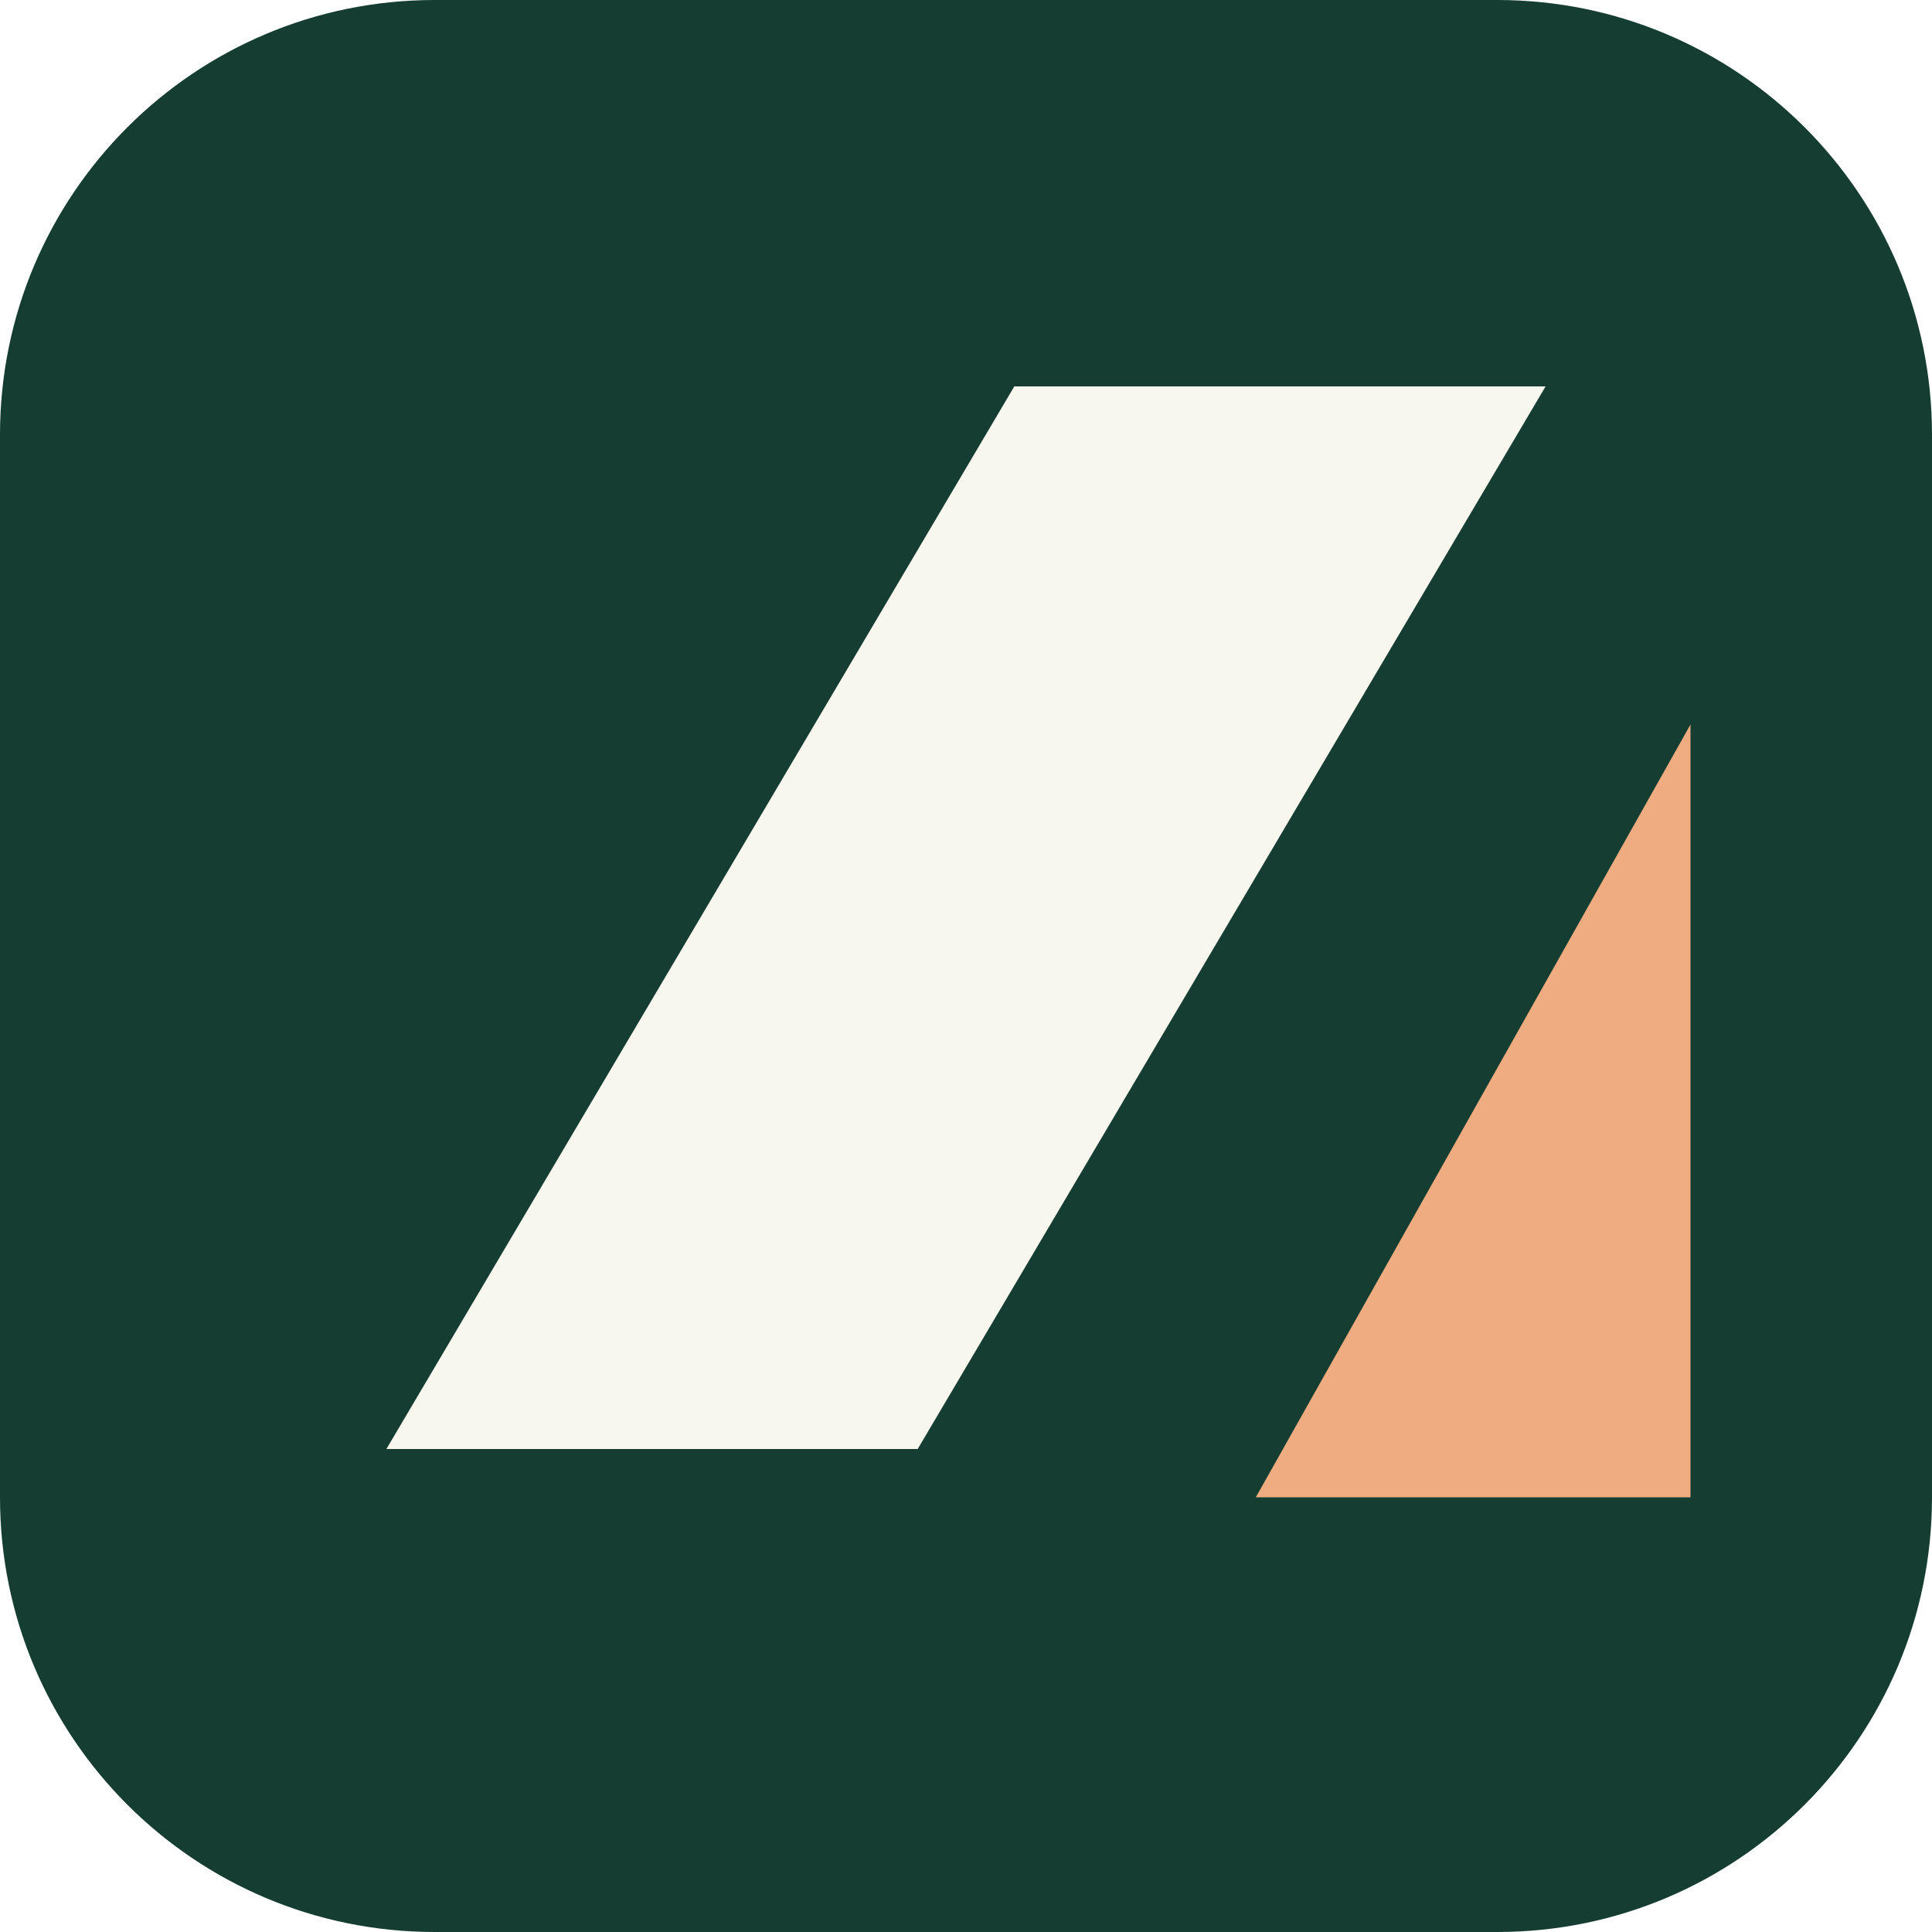
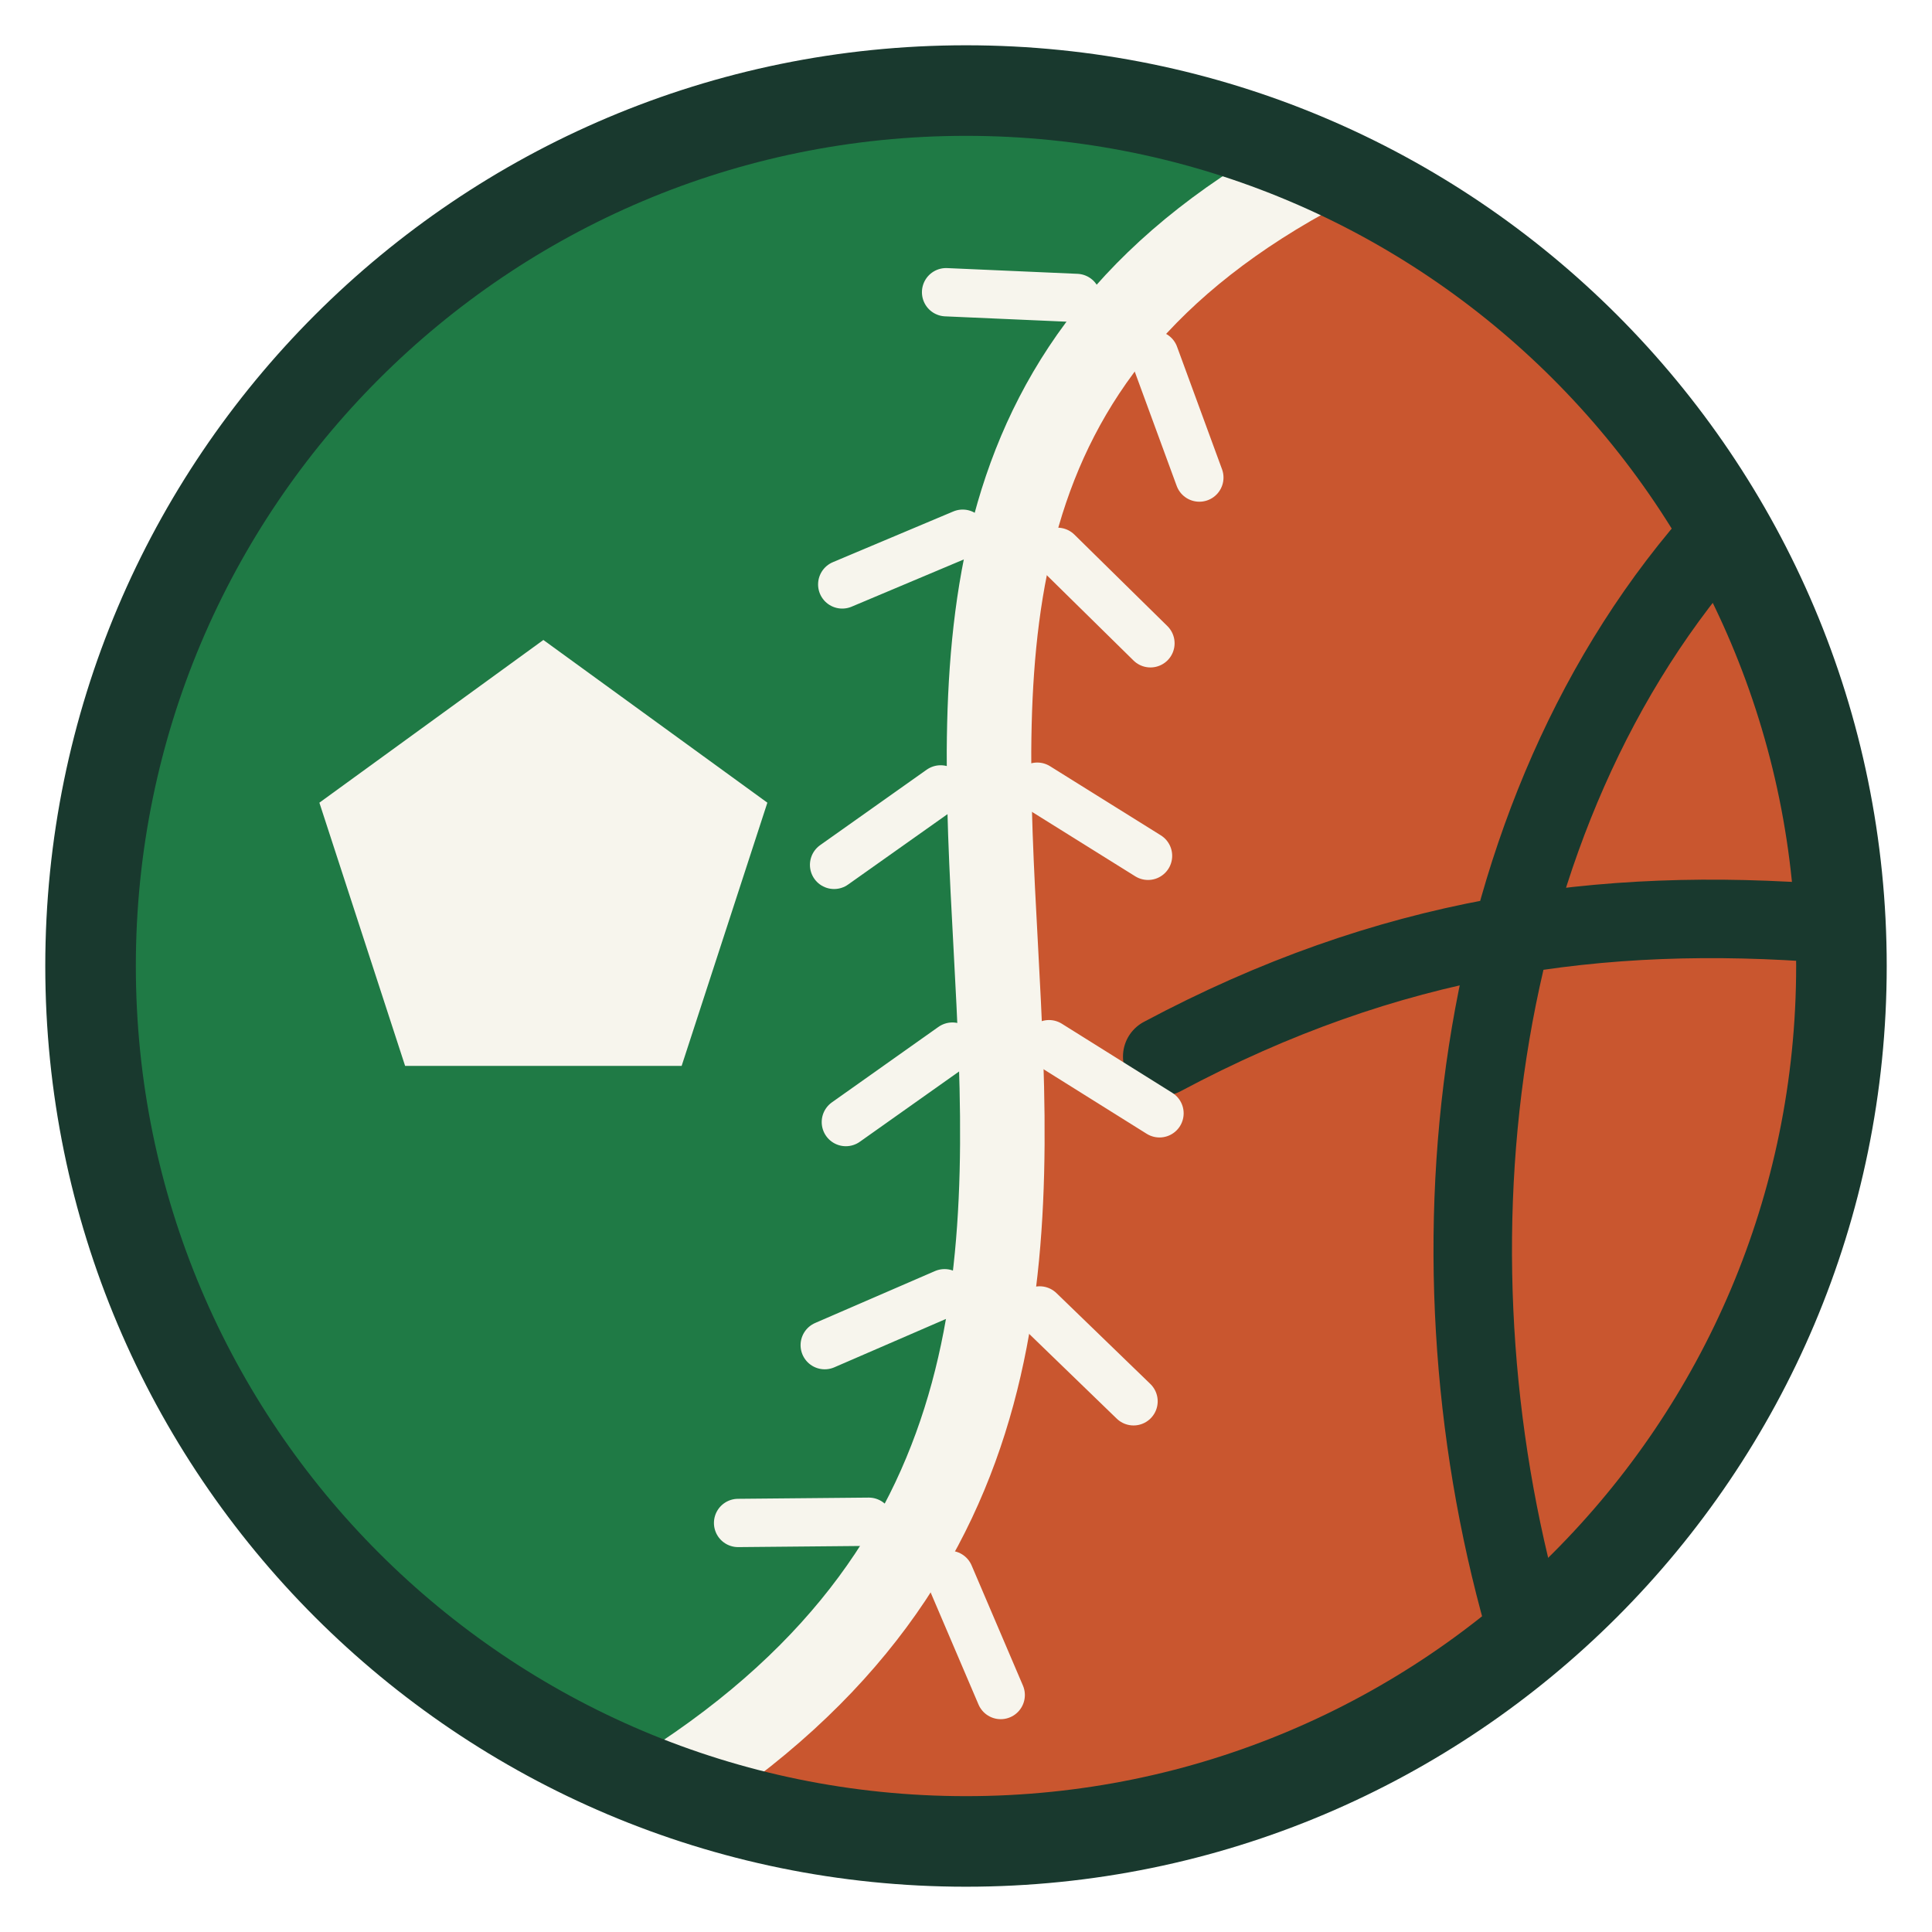
- <svg xmlns="http://www.w3.org/2000/svg" viewBox="0 0 40 40">
-   <rect width="40" height="40" rx="9" fill="#163d31" />
-   <path d="M8 30 21 8h11L19 30H8Z" fill="#f7f6ef" />
-   <path d="m26 31 9-16v16h-9Z" fill="#efac80" />
+ <svg xmlns="http://www.w3.org/2000/svg" viewBox="0 0 64 64">
+   <circle cx="32" cy="32" r="29" fill="#1f7a45" />
+   <path d="M43.8,5.51C20,18 46,44 22.08,59.25A29 29 0 0 0 43.8,5.51Z" fill="#c9562f" />
+   <path d="M38.5 35C46 31 53 30 60.6 30.6M57.11,17.5C48.5 27 47 42 50.64,54.22" stroke="#19392e" stroke-width="2.6" fill="none" stroke-linecap="round" />
+   <path d="M18 21.2L25.42 26.59L22.58 35.31L13.42 35.31L10.58 26.59Z" fill="#f7f5ed" />
+   <path d="M43.8,5.51C20,18 46,44 22.08,59.25" stroke="#f7f5ed" stroke-width="2.8" fill="none" />
+   <path d="M35.66 9.87L31.34 9.68M38.24 11.76L39.73 15.82M31.89 17.68L27.9 19.36M35.03 18.28L38.11 21.31M31.16 26.15L27.63 28.65M34.36 26.06L38.03 28.35M31.55 34.67L28.02 37.17M34.75 34.59L38.41 36.88M31.29 42.84L27.32 44.56M34.44 43.41L37.55 46.42M28.78 50.41L24.45 50.45M31.45 52.17L33.15 56.15" stroke="#f7f5ed" stroke-width="1.6" stroke-linecap="round" fill="none" />
+   <circle cx="32" cy="32" r="29" fill="none" stroke="#19392e" stroke-width="3" />
</svg>
